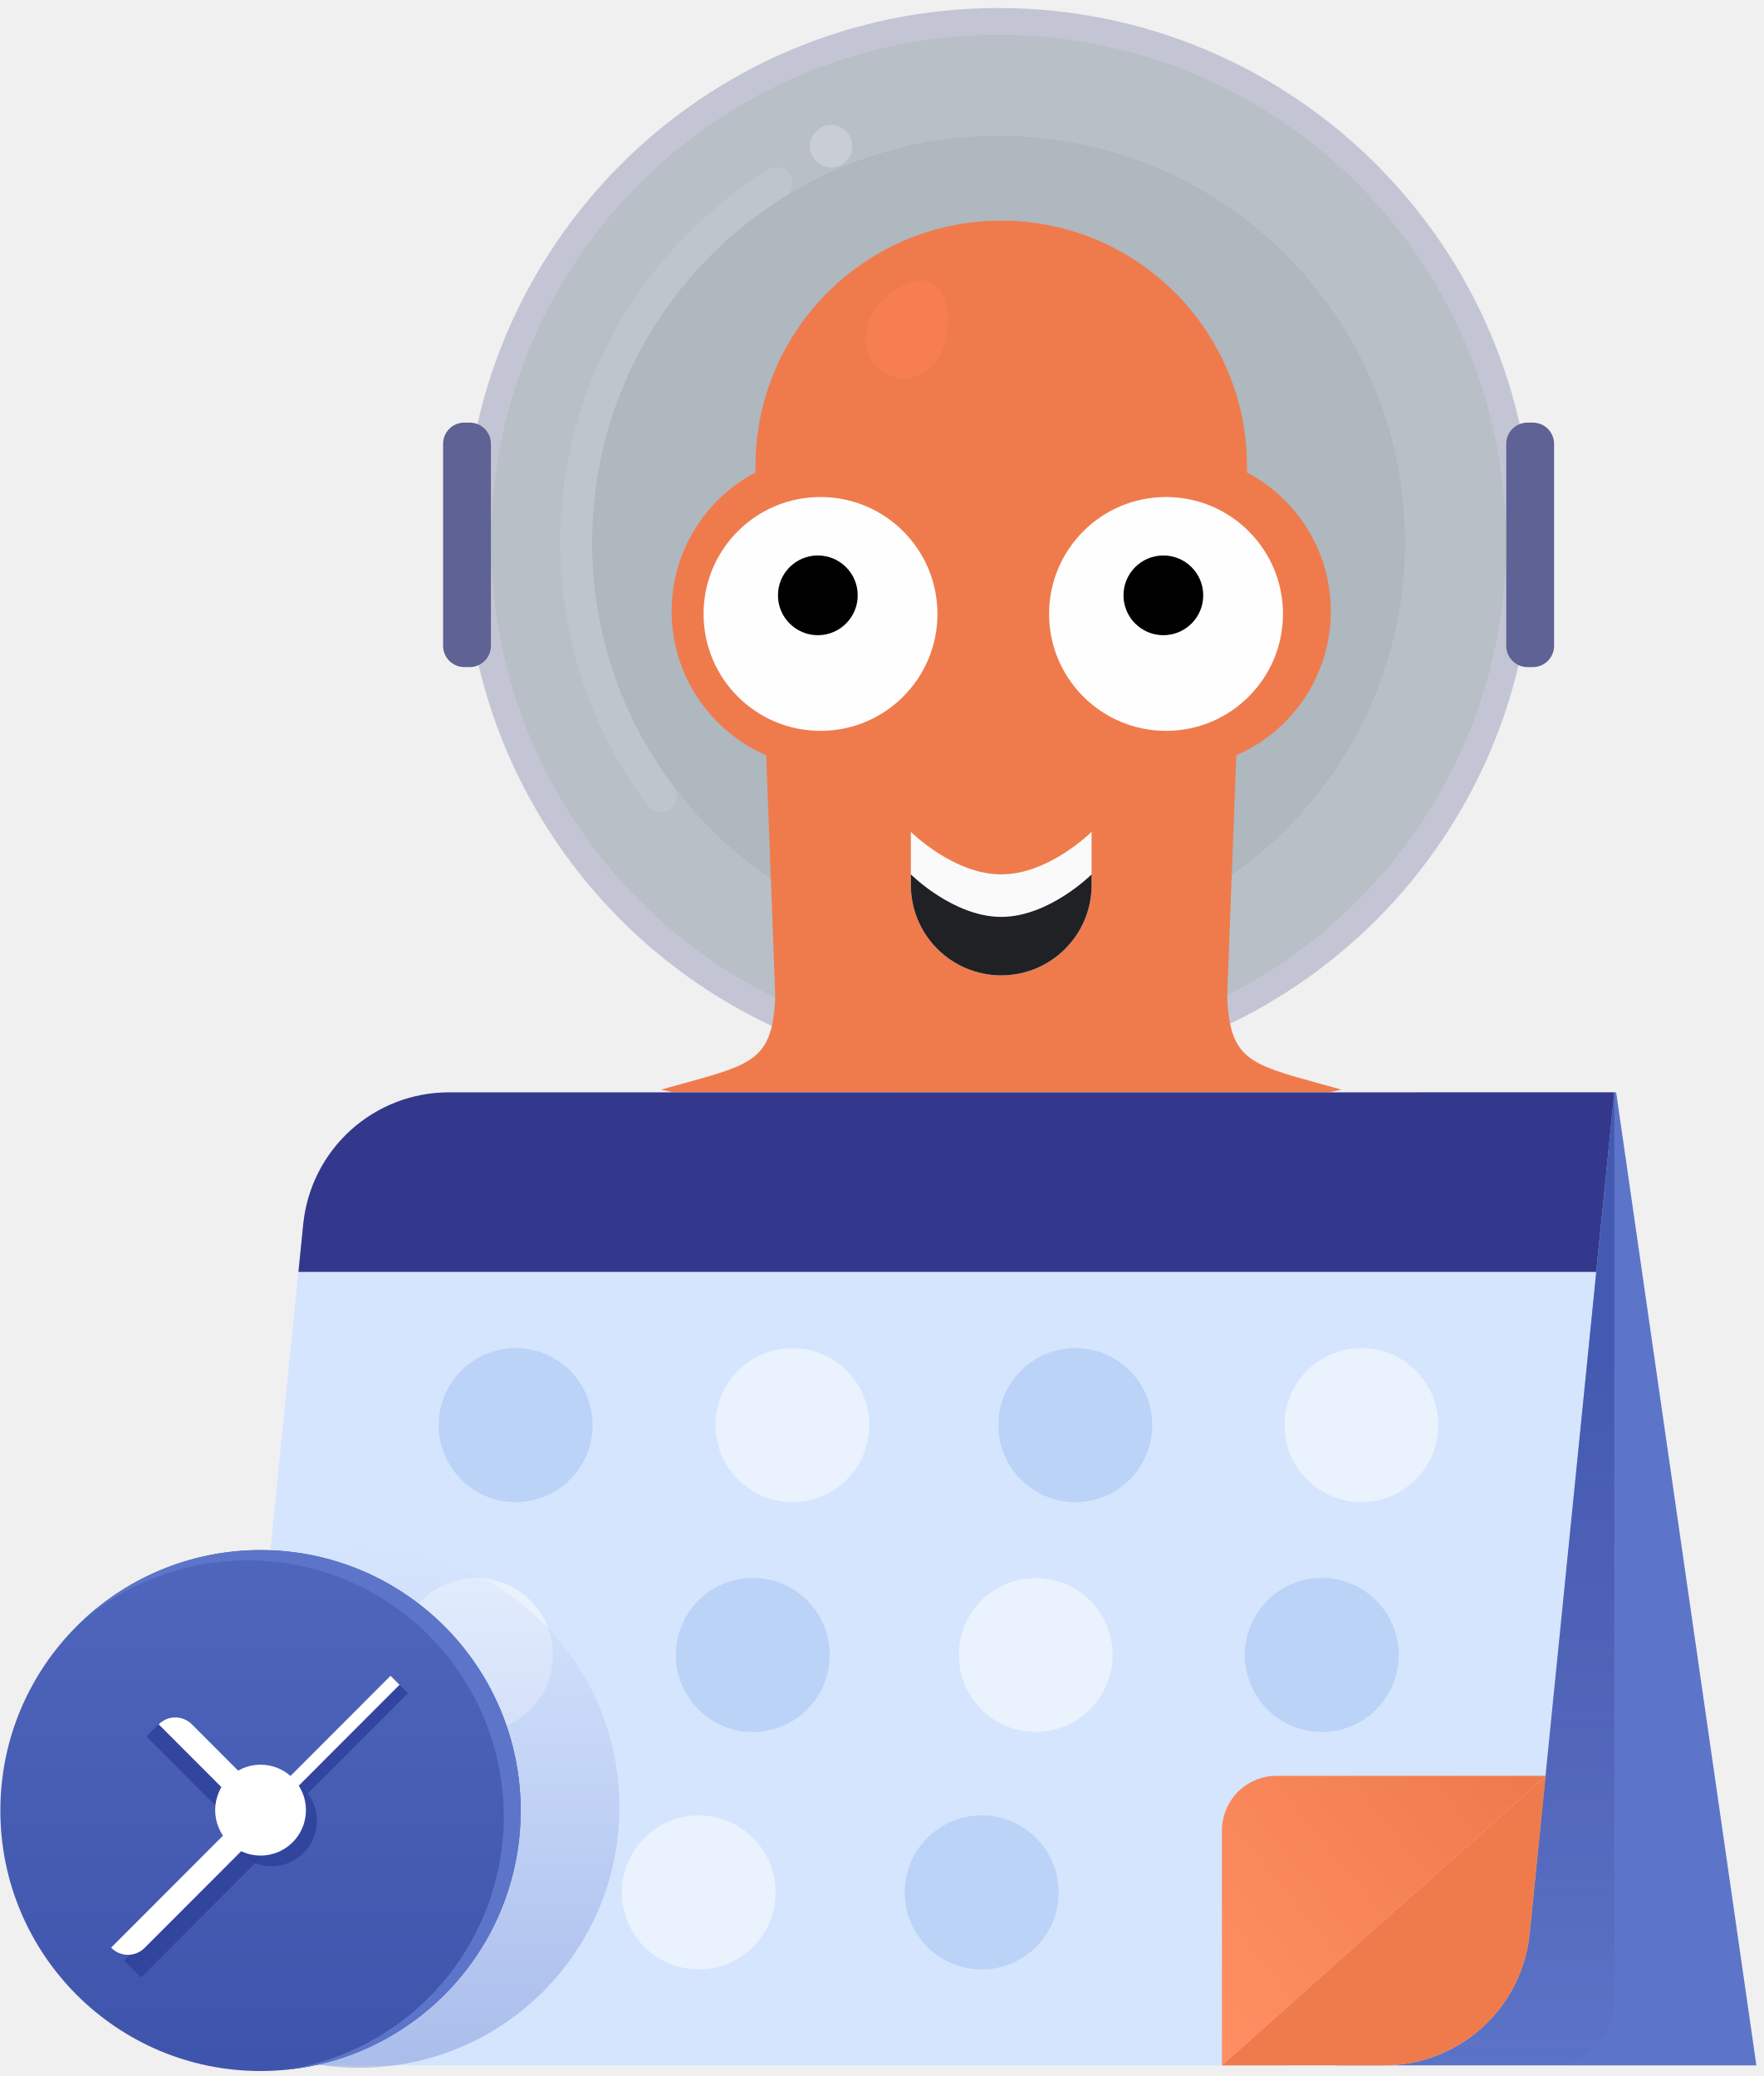
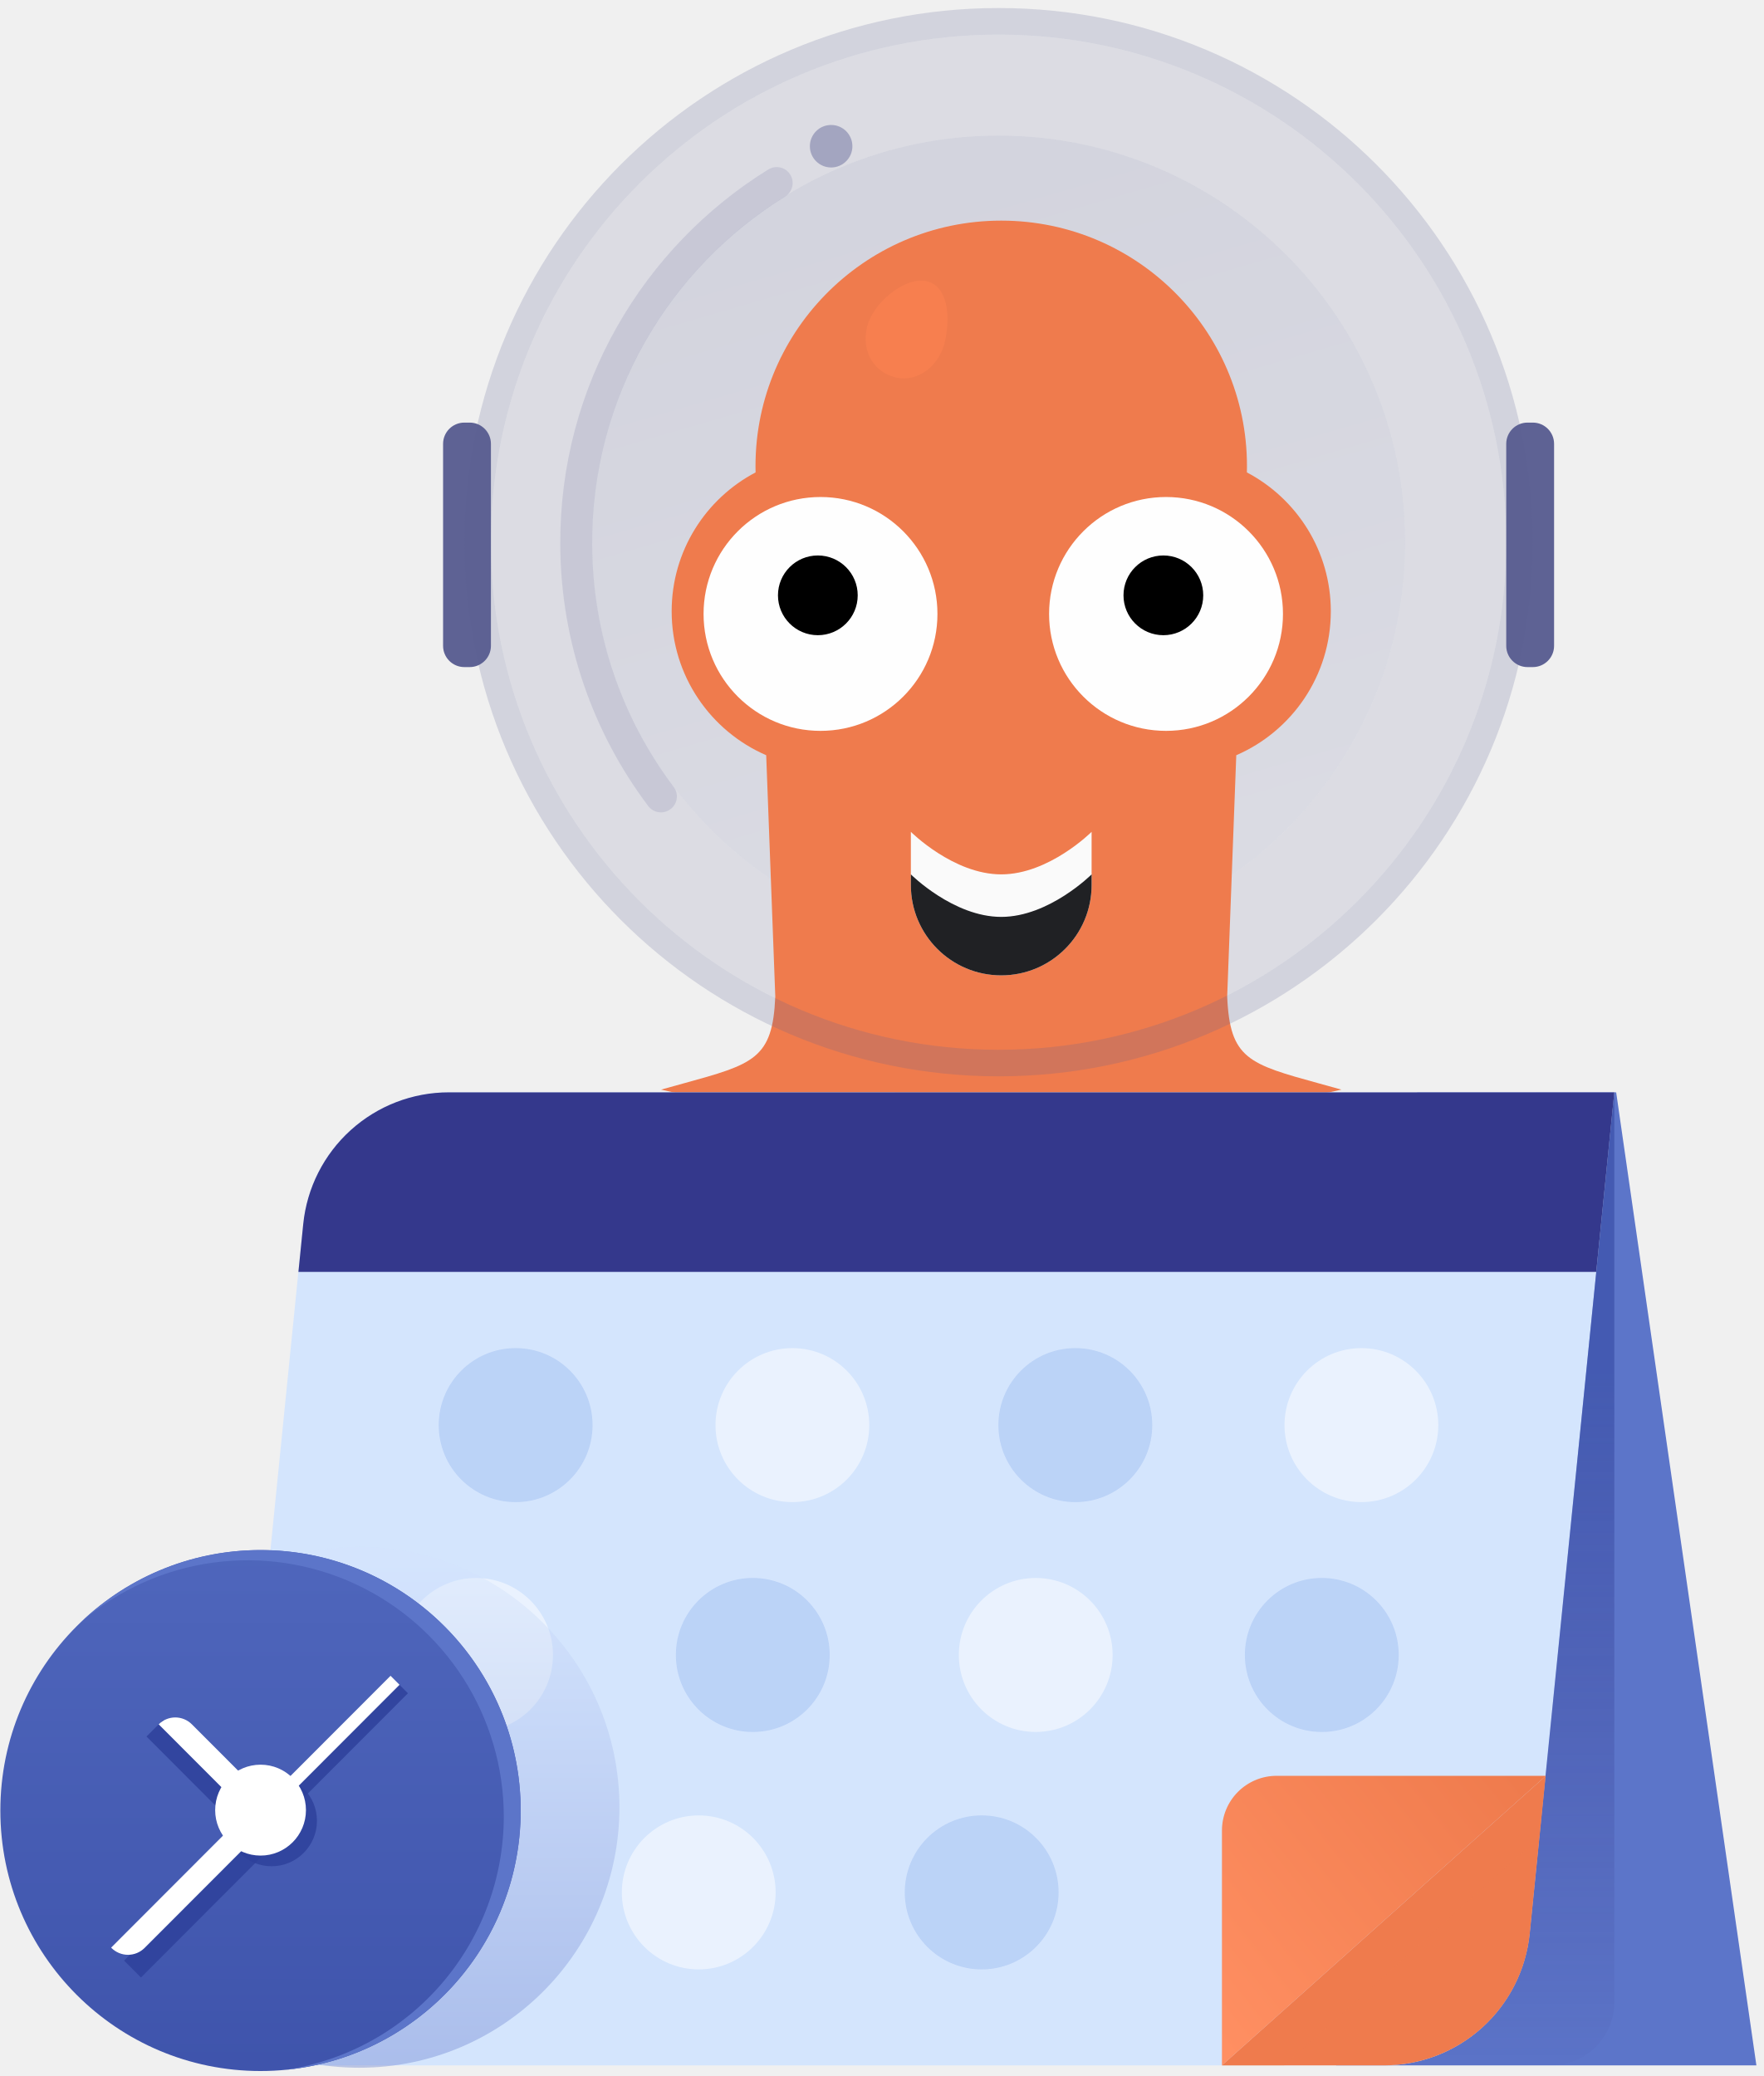
<svg xmlns="http://www.w3.org/2000/svg" width="192" height="226" viewBox="0 0 192 226" fill="none">
-   <path fill-rule="evenodd" clip-rule="evenodd" d="M108.694 117.175C140.81 117.175 166.845 91.14 166.845 59.024C166.845 26.908 140.81 0.874 108.694 0.874C76.579 0.874 50.544 26.908 50.544 59.024C50.544 91.14 76.579 117.175 108.694 117.175ZM108.694 114.282C139.212 114.282 163.952 89.542 163.952 59.024C163.952 28.506 139.212 3.767 108.694 3.767C78.176 3.767 53.437 28.506 53.437 59.024C53.437 89.542 78.176 114.282 108.694 114.282Z" fill="#5E6294" fill-opacity="0.3" />
-   <circle opacity="0.35" cx="108.694" cy="59.024" r="44.264" fill="#364C64" />
-   <path opacity="0.3" fill-rule="evenodd" clip-rule="evenodd" d="M108.694 114.282C139.212 114.282 163.952 89.542 163.952 59.024C163.952 28.506 139.212 3.767 108.694 3.767C78.176 3.767 53.437 28.506 53.437 59.024C53.437 89.542 78.176 114.282 108.694 114.282ZM108.694 103.288C133.141 103.288 152.958 83.47 152.958 59.024C152.958 34.578 133.141 14.76 108.694 14.76C84.248 14.76 64.43 34.578 64.43 59.024C64.43 83.47 84.248 103.288 108.694 103.288Z" fill="#364C64" />
+   <circle opacity="0.2" cx="108.694" cy="59.024" r="44.264" fill="url(#paint0_linear)" />
+   <path opacity="0.14" fill-rule="evenodd" clip-rule="evenodd" d="M108.694 114.282C139.212 114.282 163.952 89.542 163.952 59.024C163.952 28.506 139.212 3.767 108.694 3.767C78.176 3.767 53.437 28.506 53.437 59.024C53.437 89.542 78.176 114.282 108.694 114.282ZM108.694 103.288C133.141 103.288 152.958 83.47 152.958 59.024C152.958 34.578 133.141 14.76 108.694 14.76C84.248 14.76 64.43 34.578 64.43 59.024C64.43 83.47 84.248 103.288 108.694 103.288Z" fill="#5E6294" />
  <path d="M83.4 82.216C77.346 79.594 73.11 73.565 73.11 66.546C73.11 59.984 76.813 54.286 82.244 51.429C81.867 36.426 93.931 24.018 108.984 24.018C124.036 24.018 136.1 36.426 135.723 51.429C141.154 54.286 144.858 59.984 144.858 66.546C144.858 73.565 140.622 79.594 134.567 82.216L133.578 108.476C133.861 115.273 135.911 115.837 143.621 117.957C144.365 118.162 145.162 118.381 146.015 118.621C139.664 120.073 135.674 120.273 133.163 119.515L132.707 131.64C131.688 143.101 131.79 143.127 139.526 145.14C140.578 145.414 141.771 145.724 143.121 146.105C126.465 149.913 126.248 142.368 126.052 135.546C126.013 134.183 125.974 132.849 125.806 131.64H125.185C125.148 132.099 125.112 132.545 125.076 132.978L125.076 132.989C124.299 142.53 124.032 145.805 125.53 147.249C126.313 148.004 127.577 148.259 129.503 148.647C131.516 149.052 134.252 149.603 137.914 151.024C118.274 153.758 118.289 147.52 118.314 136.898C118.318 135.246 118.322 133.487 118.253 131.64H117.663C116.753 152.115 117.811 152.375 124.775 154.083C126.668 154.547 128.996 155.119 131.839 156.231C111.824 158.455 111.023 152.767 109.789 144.005C109.571 142.453 109.339 140.805 108.984 139.086C108.629 140.805 108.397 142.453 108.178 144.005C106.944 152.767 106.143 158.455 86.128 156.231C88.972 155.119 91.3 154.547 93.192 154.083C100.157 152.375 101.214 152.115 100.304 131.64H99.714C99.645 133.487 99.649 135.246 99.653 136.898C99.679 147.52 99.694 153.758 80.053 151.024C83.716 149.603 86.451 149.052 88.465 148.647C90.39 148.259 91.655 148.004 92.437 147.249C93.935 145.805 93.669 142.53 92.892 132.989C92.856 132.553 92.82 132.103 92.782 131.64H92.161C91.993 132.849 91.954 134.183 91.915 135.546C91.719 142.368 91.502 149.913 74.846 146.105C76.196 145.724 77.389 145.414 78.441 145.14C86.177 143.127 86.279 143.101 85.26 131.64L84.804 119.515C82.293 120.273 78.304 120.073 71.952 118.621C72.805 118.381 73.602 118.162 74.346 117.957C82.056 115.837 84.106 115.273 84.389 108.476L83.4 82.216Z" fill="#EF7B4D" />
  <circle cx="89.311" cy="66.835" r="12.729" fill="#FEFEFE" />
  <circle cx="89.021" cy="64.81" r="4.34" fill="black" />
  <circle cx="126.921" cy="66.835" r="12.729" fill="#FEFEFE" />
  <circle cx="126.631" cy="64.81" r="4.34" fill="black" />
-   <path d="M99.147 90.558C99.147 90.558 103.776 95.187 108.984 95.187C114.191 95.187 118.82 90.558 118.82 90.558V96.344C118.82 101.777 114.416 106.181 108.984 106.181V106.181C103.551 106.181 99.147 101.777 99.147 96.344V90.558Z" fill="#FAFAFA" />
-   <path d="M99.147 95.188C99.147 95.188 103.776 99.816 108.984 99.816C114.191 99.816 118.82 95.188 118.82 95.188V96.345C118.82 101.777 114.416 106.181 108.984 106.181V106.181C103.551 106.181 99.147 101.777 99.147 96.345V95.188Z" fill="#202124" />
-   <path opacity="0.09" d="M71.942 86.702C66.188 79.057 62.761 69.559 62.719 59.255C62.651 42.651 71.389 28.064 84.544 19.923" stroke="white" stroke-width="3.472" stroke-linecap="round" />
-   <circle opacity="0.23" cx="90.468" cy="15.918" r="2.314" fill="white" />
+   <path d="M99.147 90.558C99.147 90.558 103.776 95.187 108.984 95.187C114.191 95.187 118.82 90.558 118.82 90.558V96.344C118.82 101.777 114.416 106.181 108.984 106.181C103.551 106.181 99.147 101.777 99.147 96.344V90.558Z" fill="#FAFAFA" />
+   <path d="M99.147 95.188C99.147 95.188 103.776 99.816 108.984 99.816C114.191 99.816 118.82 95.188 118.82 95.188V96.345C118.82 101.777 114.416 106.181 108.984 106.181C103.551 106.181 99.147 101.777 99.147 96.345V95.188Z" fill="#202124" />
+   <path opacity="0.16" d="M71.942 86.702C66.188 79.057 62.761 69.559 62.719 59.255C62.651 42.651 71.389 28.064 84.544 19.923" stroke="#5E6294" stroke-width="3.472" stroke-linecap="round" />
+   <circle opacity="0.45" cx="90.468" cy="15.918" r="2.314" fill="#5E6294" />
  <rect x="48.229" y="46.005" width="5.208" height="26.616" rx="2.314" fill="#5E6294" />
  <rect x="163.952" y="46.005" width="5.208" height="26.616" rx="2.314" fill="#5E6294" />
+   <path fill-rule="evenodd" clip-rule="evenodd" d="M108.694 117.175C140.81 117.175 166.845 91.14 166.845 59.024C166.845 26.908 140.81 0.874 108.694 0.874C76.579 0.874 50.544 26.908 50.544 59.024C50.544 91.14 76.579 117.175 108.694 117.175ZM108.694 114.282C139.212 114.282 163.952 89.542 163.952 59.024C163.952 28.506 139.212 3.767 108.694 3.767C78.176 3.767 53.437 28.506 53.437 59.024C53.437 89.542 78.176 114.282 108.694 114.282Z" fill="#5E6294" fill-opacity="0.2" />
  <path d="M102.877 37.09C102.296 39.811 99.933 41.613 97.599 41.114C95.265 40.616 93.769 38.437 94.35 35.716C94.932 32.995 98.489 30.104 100.822 30.602C103.156 31.101 103.459 34.368 102.877 37.09Z" fill="#F77F4F" />
  <path d="M191.181 224.844H145.438L154.266 118.917H175.919L191.181 224.844Z" fill="#5C75C9" />
-   <path d="M175.718 118.916L168.468 190.914L168.223 193.349L167.554 200.011L166.5 210.487C166.103 214.422 164.262 218.069 161.333 220.721C158.404 223.374 154.595 224.843 150.646 224.844H23.8L33.001 133.262C33.398 129.327 35.24 125.679 38.17 123.026C41.1 120.373 44.91 118.905 48.86 118.905L175.718 118.916Z" fill="url(#paint0_linear)" />
-   <path d="M48.855 118.917H175.718L173.749 138.461H32.483L33.007 133.251C33.406 129.32 35.248 125.678 38.176 123.03C41.104 120.381 44.909 118.916 48.855 118.917V118.917Z" fill="url(#paint1_linear)" />
+   <path d="M175.718 118.916L168.468 190.914L168.223 193.349L167.554 200.011L166.5 210.487C166.103 214.422 164.262 218.069 161.333 220.721C158.404 223.374 154.595 224.843 150.646 224.844H23.8L33.001 133.262C33.398 129.327 35.24 125.679 38.17 123.026C41.1 120.373 44.91 118.905 48.86 118.905L175.718 118.916Z" fill="url(#paint1_linear)" />
+   <path d="M48.855 118.917H175.718L173.749 138.461H32.483L33.007 133.251C33.406 129.32 35.248 125.678 38.176 123.03C41.104 120.381 44.909 118.916 48.855 118.917Z" fill="url(#paint2_linear)" />
  <path d="M168.24 193.349L167.571 200.011L166.517 210.487C166.12 214.422 164.279 218.069 161.35 220.722C158.421 223.374 154.612 224.843 150.663 224.844H133.008L168.24 193.349Z" fill="#EF7B4D" />
  <g opacity="0.71">
    <path opacity="0.71" d="M56.126 163.524C60.749 163.524 64.497 159.771 64.497 155.142C64.497 150.513 60.749 146.76 56.126 146.76C51.504 146.76 47.756 150.513 47.756 155.142C47.756 159.771 51.504 163.524 56.126 163.524Z" fill="#A1BFF1" />
    <path opacity="0.71" d="M86.25 163.524C90.873 163.524 94.62 159.771 94.62 155.142C94.62 150.512 90.873 146.76 86.25 146.76C81.627 146.76 77.88 150.512 77.88 155.142C77.88 159.771 81.627 163.524 86.25 163.524Z" fill="white" />
    <path opacity="0.71" d="M117.049 163.524C121.671 163.524 125.419 159.771 125.419 155.142C125.419 150.512 121.671 146.76 117.049 146.76C112.426 146.76 108.678 150.512 108.678 155.142C108.678 159.771 112.426 163.524 117.049 163.524Z" fill="#A1BFF1" />
    <path opacity="0.71" d="M148.187 163.524C152.81 163.524 156.557 159.771 156.557 155.142C156.557 150.512 152.81 146.76 148.187 146.76C143.564 146.76 139.817 150.512 139.817 155.142C139.817 159.771 143.564 163.524 148.187 163.524Z" fill="white" />
  </g>
  <g opacity="0.71">
    <path opacity="0.71" d="M51.822 188.547C56.444 188.547 60.192 184.794 60.192 180.165C60.192 175.535 56.444 171.783 51.822 171.783C47.199 171.783 43.451 175.535 43.451 180.165C43.451 184.794 47.199 188.547 51.822 188.547Z" fill="white" />
    <path opacity="0.71" d="M81.94 188.547C86.562 188.547 90.31 184.794 90.31 180.165C90.31 175.535 86.562 171.783 81.94 171.783C77.317 171.783 73.57 175.535 73.57 180.165C73.57 184.794 77.317 188.547 81.94 188.547Z" fill="#A1BFF1" />
    <path opacity="0.71" d="M112.738 188.547C117.361 188.547 121.108 184.794 121.108 180.165C121.108 175.535 117.361 171.783 112.738 171.783C108.115 171.783 104.368 175.535 104.368 180.165C104.368 184.794 108.115 188.547 112.738 188.547Z" fill="white" />
    <path opacity="0.71" d="M143.877 188.547C148.499 188.547 152.247 184.794 152.247 180.165C152.247 175.535 148.499 171.783 143.877 171.783C139.254 171.783 135.506 175.535 135.506 180.165C135.506 184.794 139.254 188.547 143.877 188.547Z" fill="#A1BFF1" />
  </g>
  <g opacity="0.71">
    <path opacity="0.71" d="M45.938 214.396C50.561 214.396 54.309 210.643 54.309 206.014C54.309 201.385 50.561 197.632 45.938 197.632C41.316 197.632 37.568 201.385 37.568 206.014C37.568 210.643 41.316 214.396 45.938 214.396Z" fill="#A1BFF1" />
    <path opacity="0.71" d="M76.056 214.395C80.679 214.395 84.427 210.642 84.427 206.013C84.427 201.384 80.679 197.631 76.056 197.631C71.434 197.631 67.686 201.384 67.686 206.013C67.686 210.642 71.434 214.395 76.056 214.395Z" fill="white" />
    <path opacity="0.71" d="M106.855 214.395C111.478 214.395 115.225 210.642 115.225 206.013C115.225 201.384 111.478 197.631 106.855 197.631C102.232 197.631 98.485 201.384 98.485 206.013C98.485 210.642 102.232 214.395 106.855 214.395Z" fill="#A1BFF1" />
  </g>
-   <path d="M168.268 193.321L168.24 193.349L133.008 224.844V199.279C133.008 197.7 133.634 196.185 134.749 195.068C135.864 193.951 137.376 193.322 138.953 193.321H168.268Z" fill="url(#paint2_linear)" />
+   <path d="M168.268 193.321L168.24 193.349L133.008 224.844V199.279C133.008 197.7 133.634 196.185 134.749 195.068C135.864 193.951 137.376 193.322 138.953 193.321H168.268Z" fill="url(#paint3_linear)" />
  <path opacity="0.35" d="M168.24 193.349L167.571 200.011L139.795 224.844H133.008L168.24 193.349Z" fill="#EF7B4D" />
-   <path opacity="0.36" d="M39.107 225.101C54.746 225.101 67.424 212.405 67.424 196.744C67.424 181.083 54.746 168.387 39.107 168.387C23.468 168.387 10.79 181.083 10.79 196.744C10.79 212.405 23.468 225.101 39.107 225.101Z" fill="url(#paint3_linear)" />
-   <path d="M28.356 225.458C43.995 225.458 56.673 212.762 56.673 197.101C56.673 181.44 43.995 168.745 28.356 168.745C12.717 168.745 0.039 181.44 0.039 197.101C0.039 212.762 12.717 225.458 28.356 225.458Z" fill="url(#paint4_linear)" />
+   <path opacity="0.36" d="M39.107 225.101C54.746 225.101 67.424 212.405 67.424 196.744C67.424 181.083 54.746 168.387 39.107 168.387C23.468 168.387 10.79 181.083 10.79 196.744C10.79 212.405 23.468 225.101 39.107 225.101Z" fill="url(#paint4_linear)" />
+   <path d="M28.356 225.458C43.995 225.458 56.673 212.762 56.673 197.101C56.673 181.44 43.995 168.745 28.356 168.745C12.717 168.745 0.039 181.44 0.039 197.101C0.039 212.762 12.717 225.458 28.356 225.458Z" fill="url(#paint5_linear)" />
  <path opacity="0.85" d="M29.561 203.166C32.289 203.166 34.501 200.951 34.501 198.218C34.501 195.486 32.289 193.271 29.561 193.271C26.832 193.271 24.62 195.486 24.62 198.218C24.62 200.951 26.832 203.166 29.561 203.166Z" fill="#2E419B" />
  <path opacity="0.85" d="M30.365 196.437L31.343 197.416L44.406 184.334L43.428 183.355L30.365 196.437Z" fill="#2E419B" />
-   <path d="M54.838 197.732C54.835 204.405 52.445 210.856 48.101 215.916C43.758 220.977 37.748 224.312 31.161 225.319C35.643 224.873 39.954 223.364 43.736 220.915C47.519 218.467 50.663 215.151 52.91 211.242C55.155 207.332 56.438 202.943 56.65 198.438C56.863 193.933 55.999 189.442 54.131 185.338C52.263 181.234 49.444 177.636 45.909 174.842C42.373 172.047 38.224 170.138 33.804 169.272C29.384 168.405 24.821 168.607 20.495 169.861C16.169 171.114 12.203 173.383 8.928 176.479C12.983 173.037 17.936 170.828 23.203 170.111C28.47 169.394 33.831 170.2 38.656 172.434C43.481 174.667 47.568 178.236 50.435 182.718C53.302 187.2 54.83 192.41 54.838 197.732V197.732Z" fill="url(#paint5_linear)" />
+   <path d="M54.838 197.732C54.835 204.405 52.445 210.856 48.101 215.916C43.758 220.977 37.748 224.312 31.161 225.319C35.643 224.873 39.954 223.364 43.736 220.915C47.519 218.467 50.663 215.151 52.91 211.242C55.155 207.332 56.438 202.943 56.65 198.438C56.863 193.933 55.999 189.442 54.131 185.338C52.263 181.234 49.444 177.636 45.909 174.842C42.373 172.047 38.224 170.138 33.804 169.272C29.384 168.405 24.821 168.607 20.495 169.861C16.169 171.114 12.203 173.383 8.928 176.479C12.983 173.037 17.936 170.828 23.203 170.111C28.47 169.394 33.831 170.2 38.656 172.434C43.481 174.667 47.568 178.236 50.435 182.718C53.302 187.2 54.83 192.41 54.838 197.732Z" fill="url(#paint6_linear)" />
  <path opacity="0.85" d="M13.505 213.438L15.343 215.278L28.836 201.766L26.998 199.925L13.505 213.438Z" fill="#2E419B" />
  <path opacity="0.85" d="M17.752 187.235L15.946 189.044L24.589 197.699L26.395 195.891L17.752 187.235Z" fill="#2E419B" />
  <path d="M28.362 202.005C31.09 202.005 33.302 199.79 33.302 197.057C33.302 194.325 31.09 192.109 28.362 192.109C25.633 192.109 23.421 194.325 23.421 197.057C23.421 199.79 25.633 202.005 28.362 202.005Z" fill="white" />
-   <path d="M12.127 212.057L12.096 212.025L25.589 198.513L27.427 200.353L15.739 212.057C15.26 212.536 14.611 212.806 13.933 212.806C13.256 212.806 12.606 212.536 12.127 212.057V212.057Z" fill="white" />
-   <path d="M17.272 187.715C17.509 187.478 17.79 187.289 18.1 187.161C18.41 187.032 18.742 186.966 19.078 186.966C19.413 186.966 19.745 187.032 20.055 187.161C20.365 187.289 20.646 187.478 20.884 187.715L27.721 194.562L25.915 196.371L17.272 187.715V187.715Z" fill="white" />
+   <path d="M12.127 212.057L12.096 212.025L25.589 198.513L27.427 200.353L15.739 212.057C15.26 212.536 14.611 212.806 13.933 212.806C13.256 212.806 12.606 212.536 12.127 212.057Z" fill="white" />
+   <path d="M17.272 187.715C17.509 187.478 17.79 187.289 18.1 187.161C18.41 187.032 18.742 186.966 19.078 186.966C19.413 186.966 19.745 187.032 20.055 187.161C20.365 187.289 20.646 187.478 20.884 187.715L27.721 194.562L25.915 196.371L17.272 187.715Z" fill="white" />
  <path d="M29.446 195.513L30.424 196.493L43.488 183.411L42.51 182.432L29.446 195.513Z" fill="white" />
-   <path opacity="0.51" d="M175.718 118.917V217.97C175.718 219.793 174.995 221.541 173.707 222.83C172.42 224.12 170.674 224.844 168.853 224.844H150.663C154.612 224.843 158.421 223.374 161.35 220.721C164.279 218.069 166.12 214.422 166.517 210.487L168.24 193.349L175.718 118.917Z" fill="url(#paint6_linear)" />
+   <path opacity="0.51" d="M175.718 118.917V217.97C175.718 219.793 174.995 221.541 173.707 222.83C172.42 224.12 170.674 224.844 168.853 224.844H150.663C154.612 224.843 158.421 223.374 161.35 220.721C164.279 218.069 166.12 214.422 166.517 210.487L168.24 193.349L175.718 118.917Z" fill="url(#paint7_linear)" />
  <defs>
-     <linearGradient id="paint0_linear" x1="-32084" y1="21347.9" x2="41904.5" y2="21347.9" gradientUnits="userSpaceOnUse">
+     <linearGradient id="paint0_linear" x1="108.694" y1="14.76" x2="134.107" y2="102.087" gradientUnits="userSpaceOnUse">
+       <stop stop-color="#5E6294" />
+       <stop offset="1" stop-color="#878BB2" />
+     </linearGradient>
+     <linearGradient id="paint1_linear" x1="-32084" y1="21347.9" x2="41904.5" y2="21347.9" gradientUnits="userSpaceOnUse">
      <stop stop-color="#D6E6FD" />
      <stop offset="1" stop-color="#D2E3FD" />
    </linearGradient>
-     <linearGradient id="paint1_linear" x1="-25204.1" y1="2524.3" x2="40569.5" y2="2524.3" gradientUnits="userSpaceOnUse">
+     <linearGradient id="paint2_linear" x1="-25204.1" y1="2524.3" x2="40569.5" y2="2524.3" gradientUnits="userSpaceOnUse">
      <stop stop-color="#373282" />
      <stop offset="1" stop-color="#2E419B" />
    </linearGradient>
-     <linearGradient id="paint2_linear" x1="161.013" y1="188.139" x2="126.898" y2="215.46" gradientUnits="userSpaceOnUse">
+     <linearGradient id="paint3_linear" x1="161.013" y1="188.139" x2="126.898" y2="215.46" gradientUnits="userSpaceOnUse">
      <stop stop-color="#EF7B4D" />
      <stop offset="1" stop-color="#FF8F62" />
    </linearGradient>
-     <linearGradient id="paint3_linear" x1="39.107" y1="226.441" x2="39.107" y2="170.409" gradientUnits="userSpaceOnUse">
+     <linearGradient id="paint4_linear" x1="39.107" y1="226.441" x2="39.107" y2="170.409" gradientUnits="userSpaceOnUse">
      <stop stop-color="#5C75C9" />
      <stop offset="1" stop-color="#D2E3FD" />
    </linearGradient>
-     <linearGradient id="paint4_linear" x1="28.356" y1="122.239" x2="28.356" y2="284.042" gradientUnits="userSpaceOnUse">
+     <linearGradient id="paint5_linear" x1="28.356" y1="122.239" x2="28.356" y2="284.042" gradientUnits="userSpaceOnUse">
      <stop stop-color="#5C75C9" />
      <stop offset="1" stop-color="#2E419B" />
    </linearGradient>
-     <linearGradient id="paint5_linear" x1="7062.64" y1="8769.82" x2="7062.64" y2="17613.6" gradientUnits="userSpaceOnUse">
+     <linearGradient id="paint6_linear" x1="7062.64" y1="8769.82" x2="7062.64" y2="17613.6" gradientUnits="userSpaceOnUse">
      <stop stop-color="#5C75C9" />
      <stop offset="1" stop-color="#2E419B" />
    </linearGradient>
-     <linearGradient id="paint6_linear" x1="163.193" y1="229.579" x2="163.193" y2="149.473" gradientUnits="userSpaceOnUse">
+     <linearGradient id="paint7_linear" x1="163.193" y1="229.579" x2="163.193" y2="149.473" gradientUnits="userSpaceOnUse">
      <stop stop-color="#373282" stop-opacity="0" />
      <stop offset="1" stop-color="#2E419B" />
    </linearGradient>
  </defs>
</svg>
